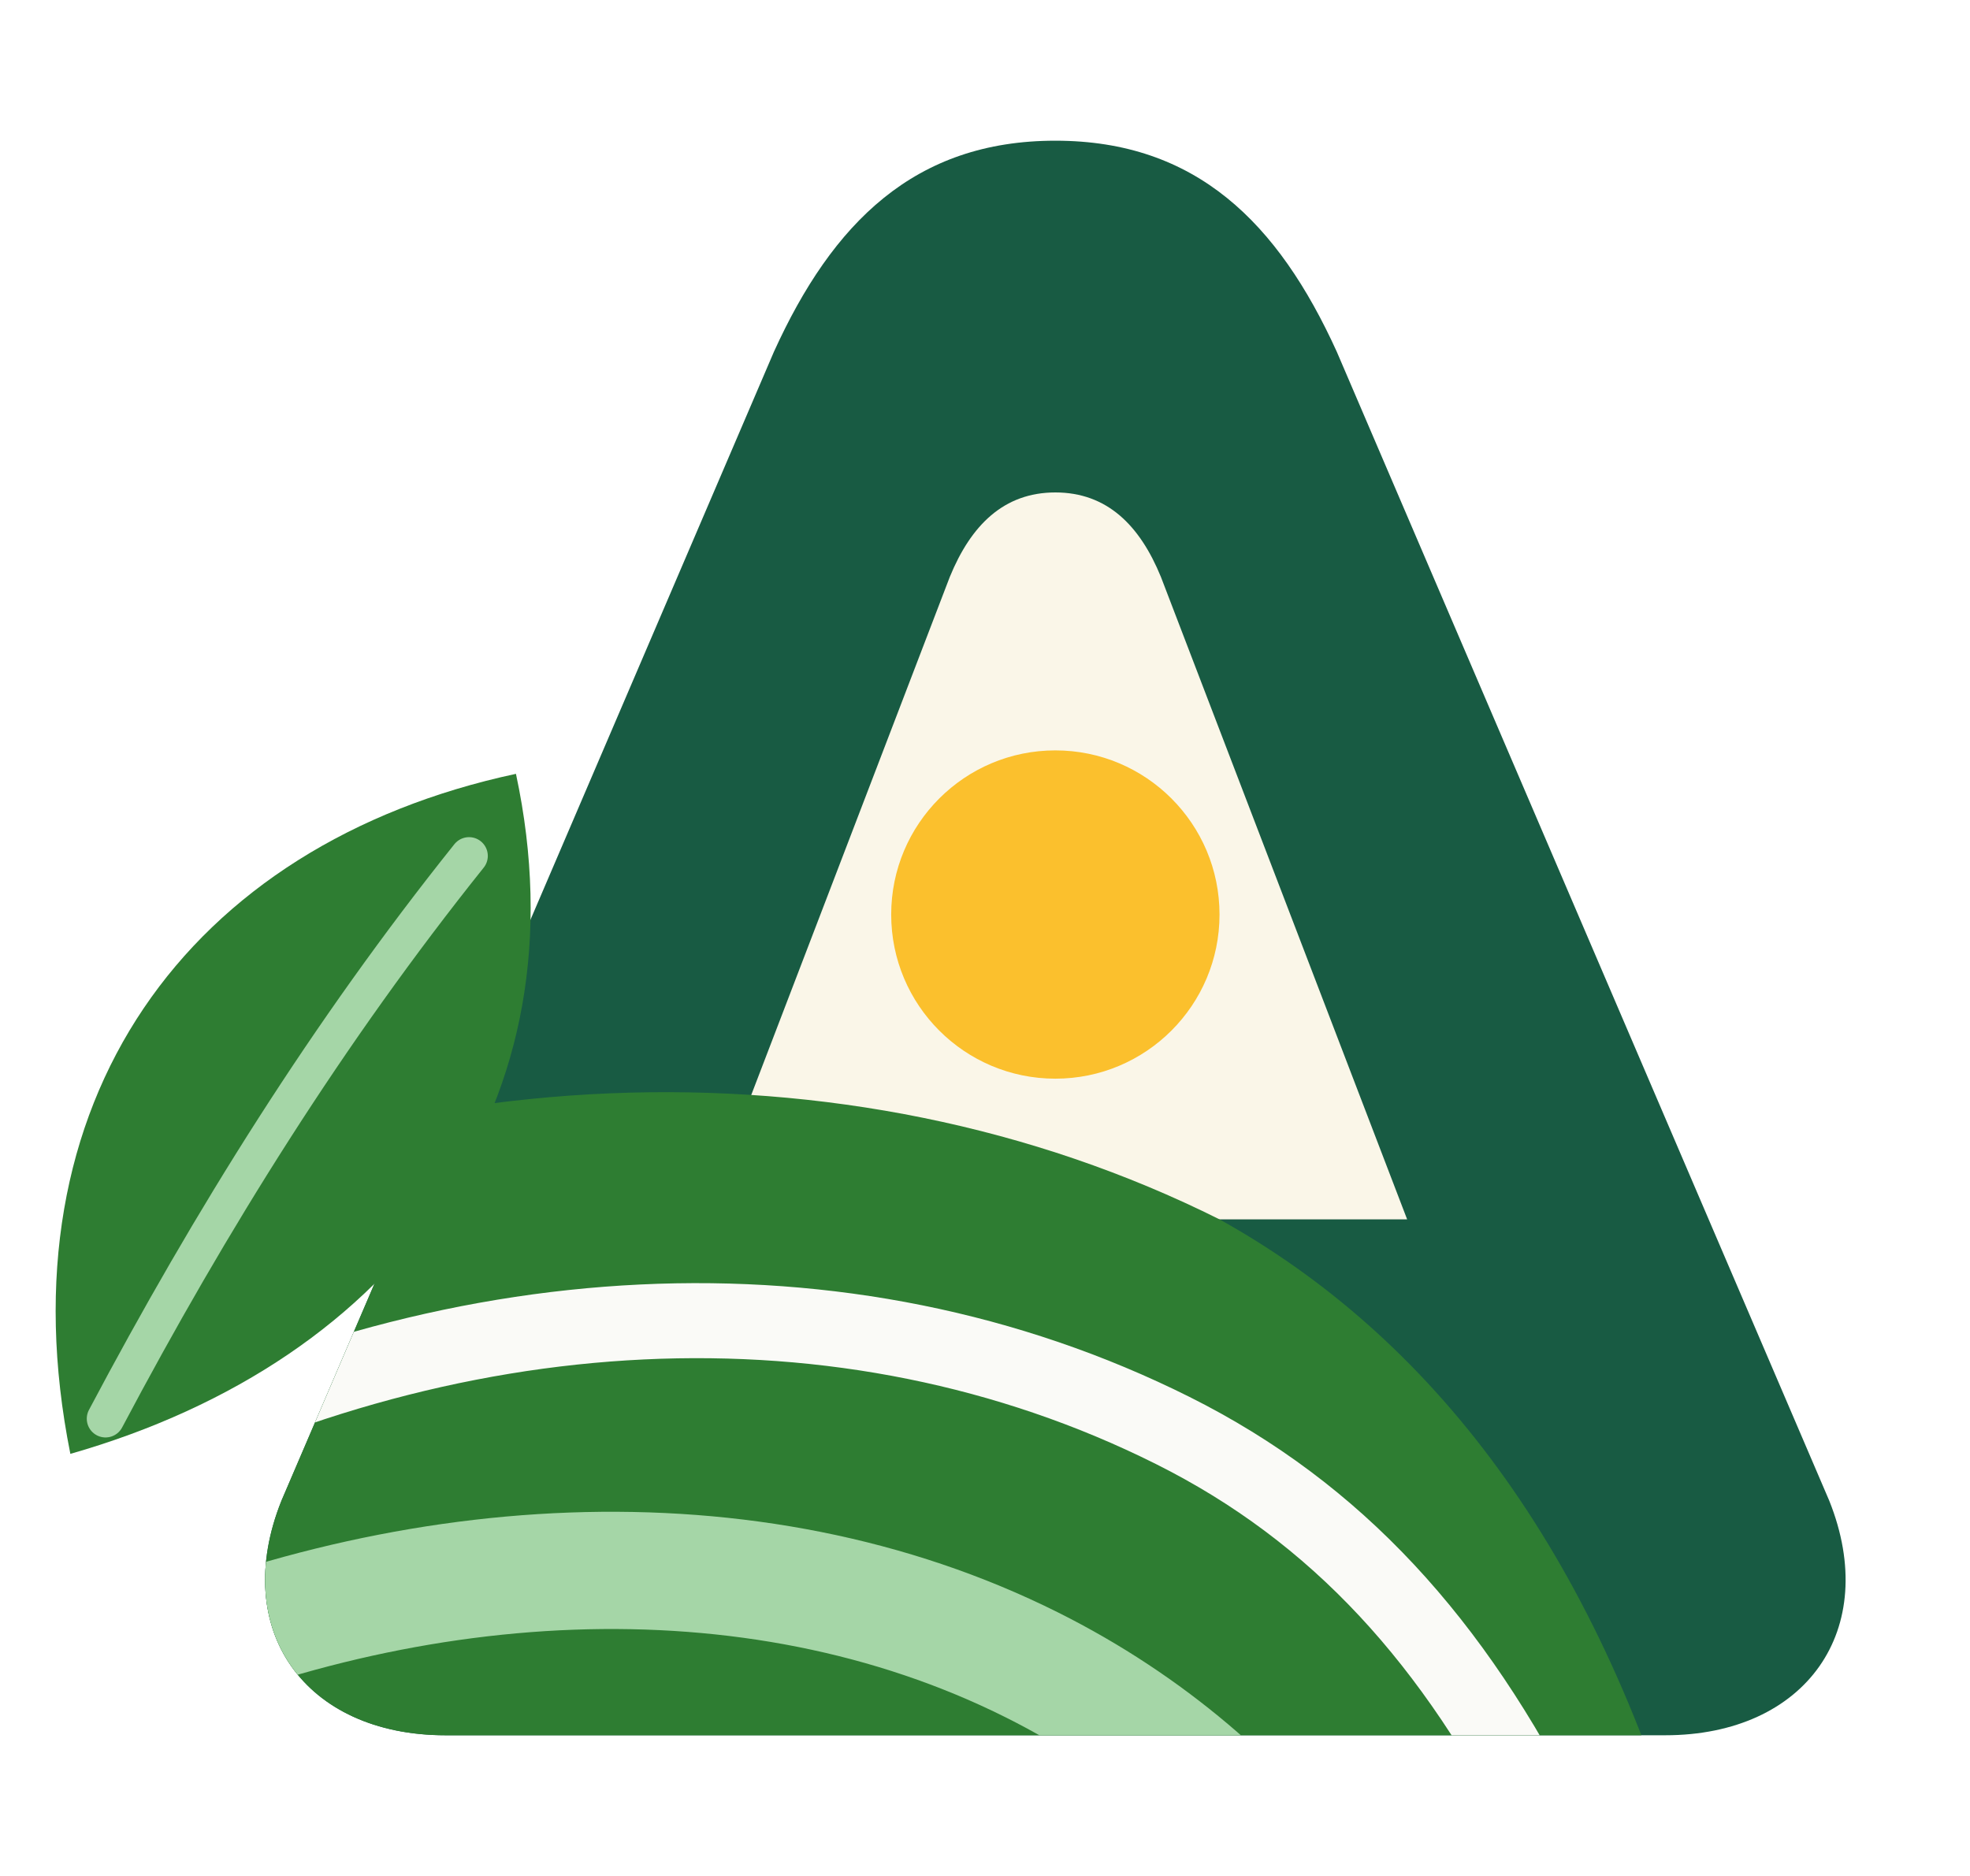
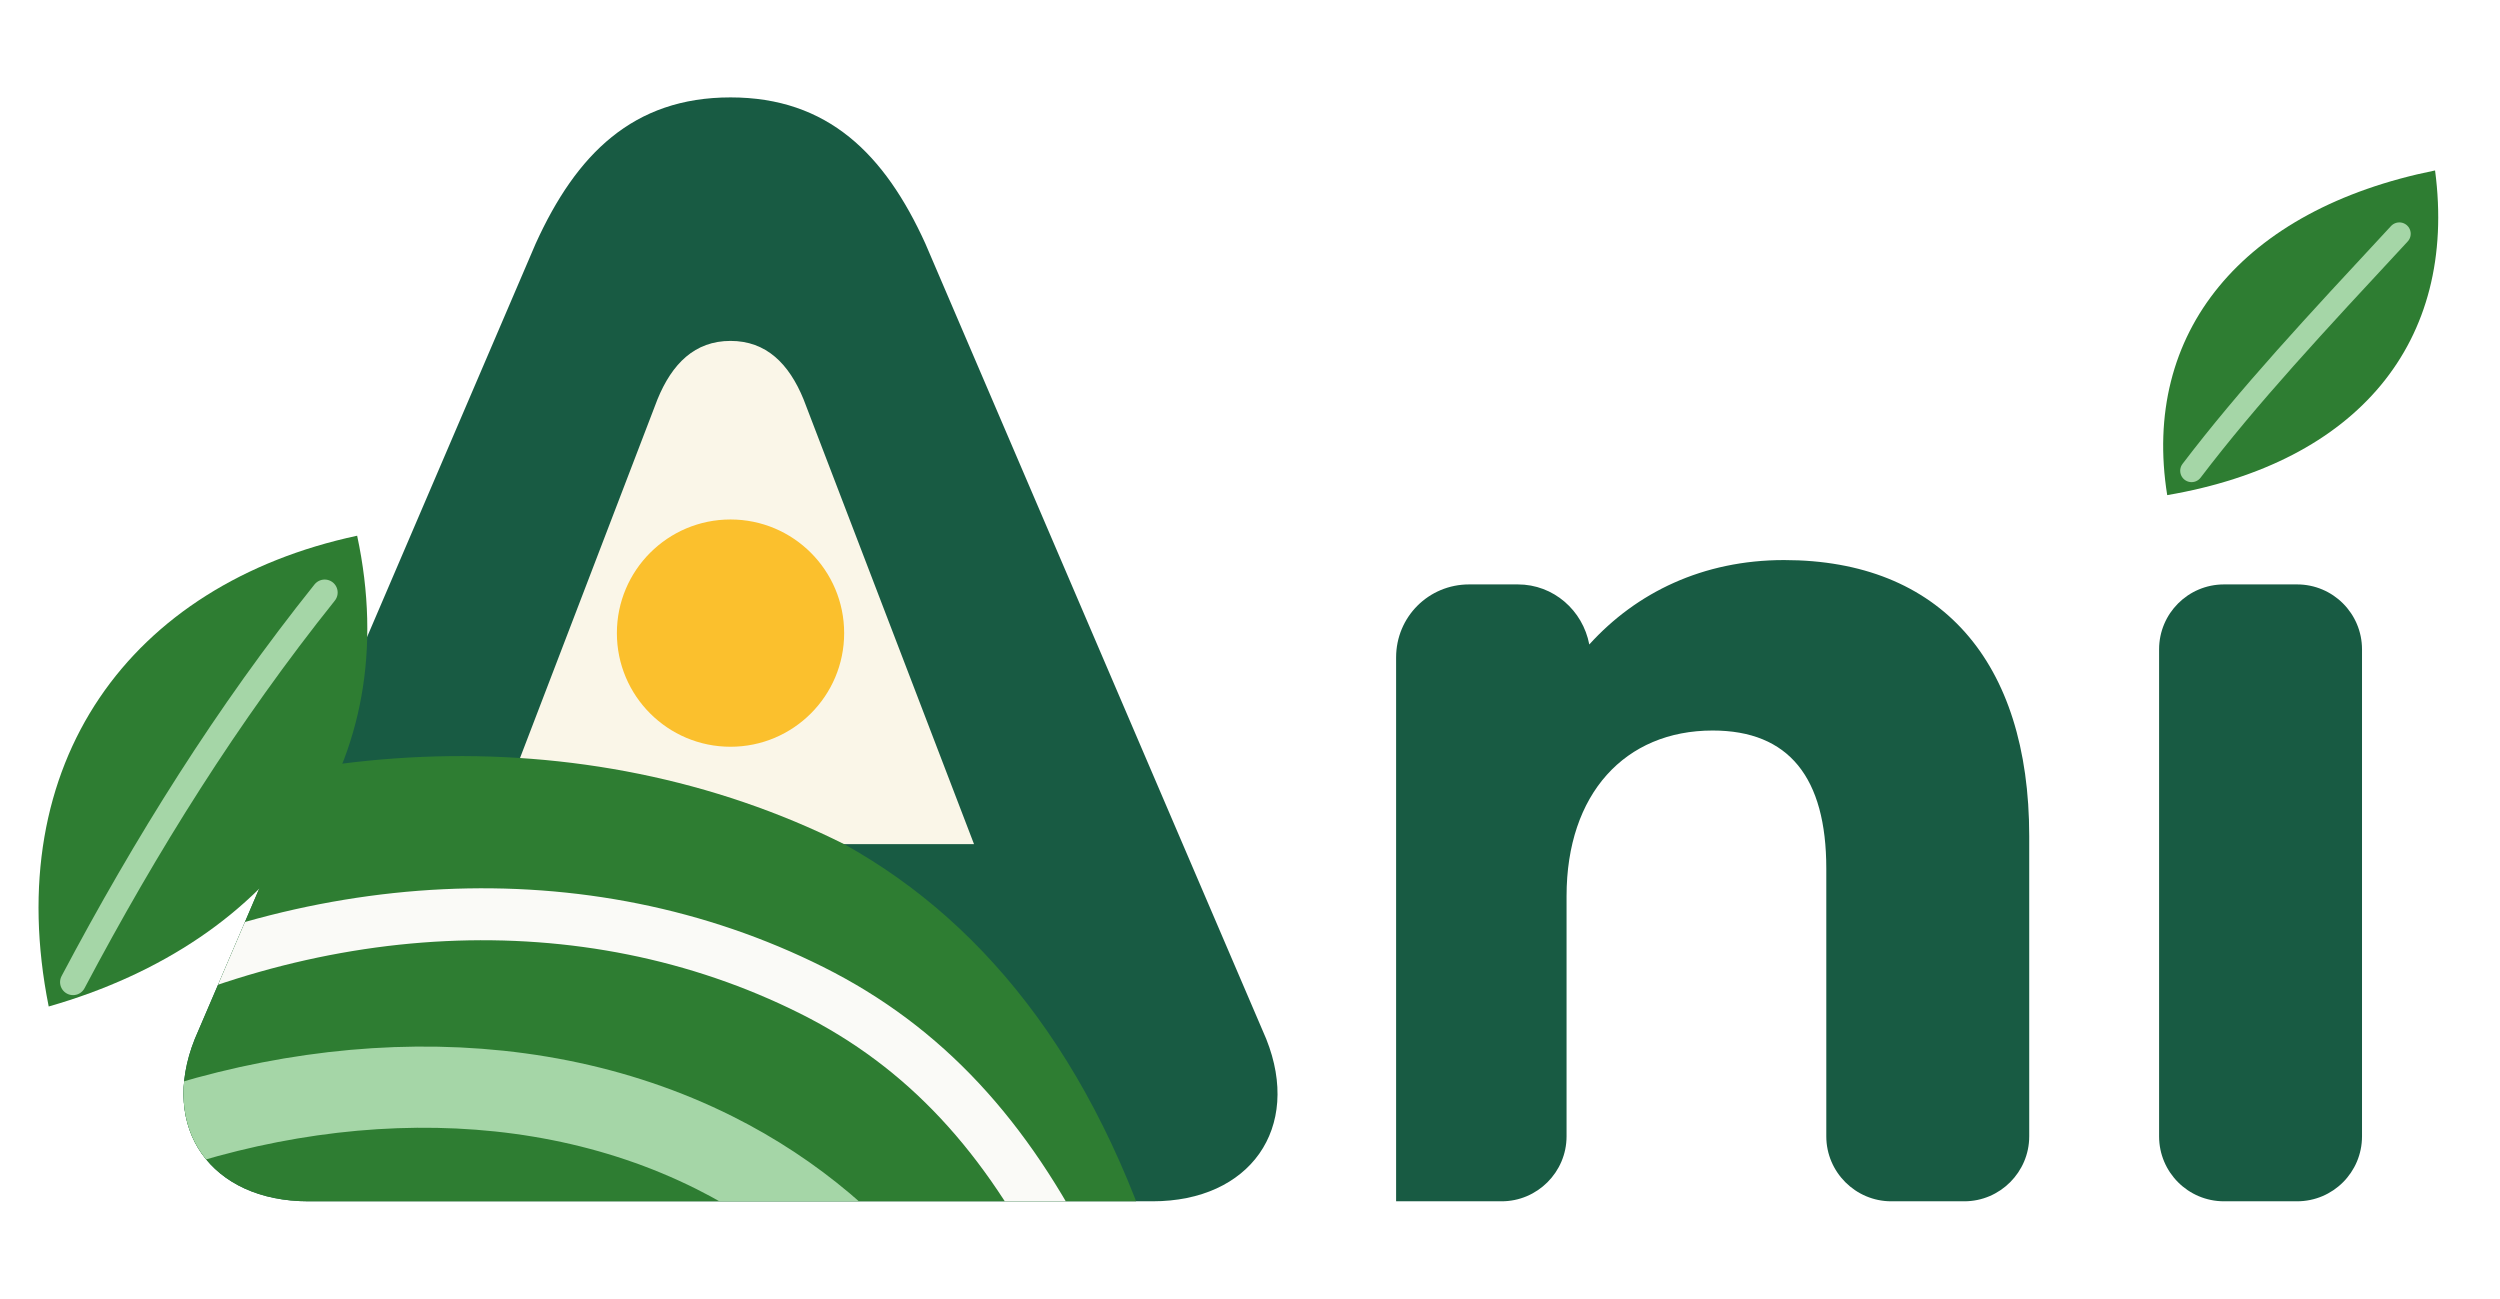
- <svg xmlns="http://www.w3.org/2000/svg" viewBox="0 0 84 80" role="img" aria-label="Ani">
+ <svg xmlns="http://www.w3.org/2000/svg" viewBox="0 0 154 80" role="img" aria-label="Ani">
  <defs>
-     <clipPath id="ani-mark-a">
+     <clipPath id="ani-word-a">
      <path d="M45 6c-6 0-9.5 3.5-12 9L12 64c-2.2 5.5 1 10 7 10h52c6 0 9.2-4.5 7-10L57 15c-2.5-5.5-6-9-12-9Z" />
    </clipPath>
  </defs>
  <path fill="#185B43" d="M45 6c-6 0-9.5 3.5-12 9L12 64c-2.2 5.5 1 10 7 10h52c6 0 9.2-4.5 7-10L57 15c-2.5-5.5-6-9-12-9Z" />
  <path fill="#FAF6E8" d="M45 21c-2.2 0-3.6 1.4-4.5 3.6L30 52h30L49.5 24.6C48.6 22.4 47.2 21 45 21Z" />
  <circle cx="45" cy="39" r="7" fill="#FBC02D" />
-   <g clip-path="url(#ani-mark-a)">
+   <g clip-path="url(#ani-word-a)">
    <path d="M0 80V54c16-9 36-10 52-2 9 5 16 14 20 28Z" fill="#2E7D32" />
    <path d="M4 63c15-8 32-9 46-2 7 3.5 12 9 16 17" stroke="#FAFAF7" stroke-width="3.2" fill="none" stroke-linecap="round" />
    <path d="M4 72c13-6 28-7 40-1 5 2.5 9 6 12 10" stroke="#A5D6A7" stroke-width="5" fill="none" stroke-linecap="round" />
    <path d="M8 80c10-4 21-4 30 0" stroke="#FAFAF7" stroke-width="3" fill="none" stroke-linecap="round" />
  </g>
  <path d="M3 62C0 47 8 36 22 33c3 14-5 25-19 29Z" fill="#2E7D32" />
  <path d="M4.5 60.5C9 52 14 44 20 36.5" stroke="#A5D6A7" stroke-width="1.6" fill="none" stroke-linecap="round" />
+   <path fill="#185B43" d="M86 74V40.5c0-2.5 2-4.5 4.5-4.5h3c2.2 0 4 1.6 4.4 3.7 2.9-3.2 7-5.2 12-5.2 9.6 0 15.1 6.2 15.1 17V70c0 2.2-1.8 4-4 4h-4.5c-2.2 0-4-1.8-4-4V53.5c0-5.6-2.3-8.5-7-8.5-5.4 0-9 3.9-9 10.2V70c0 2.2-1.8 4-4 4Z" />
+   <rect x="133" y="36" width="12.5" height="38" rx="4" fill="#185B43" />
+   <path d="M133.5 30.5c-1.6-10 4.6-17.6 16.5-20 1.4 10.6-4.8 18-16.5 20Z" fill="#2E7D32" />
+   <path d="M135 29c3.5-4.6 7.6-9 12.8-14.6" stroke="#A5D6A7" stroke-width="1.4" fill="none" stroke-linecap="round" />
</svg>
